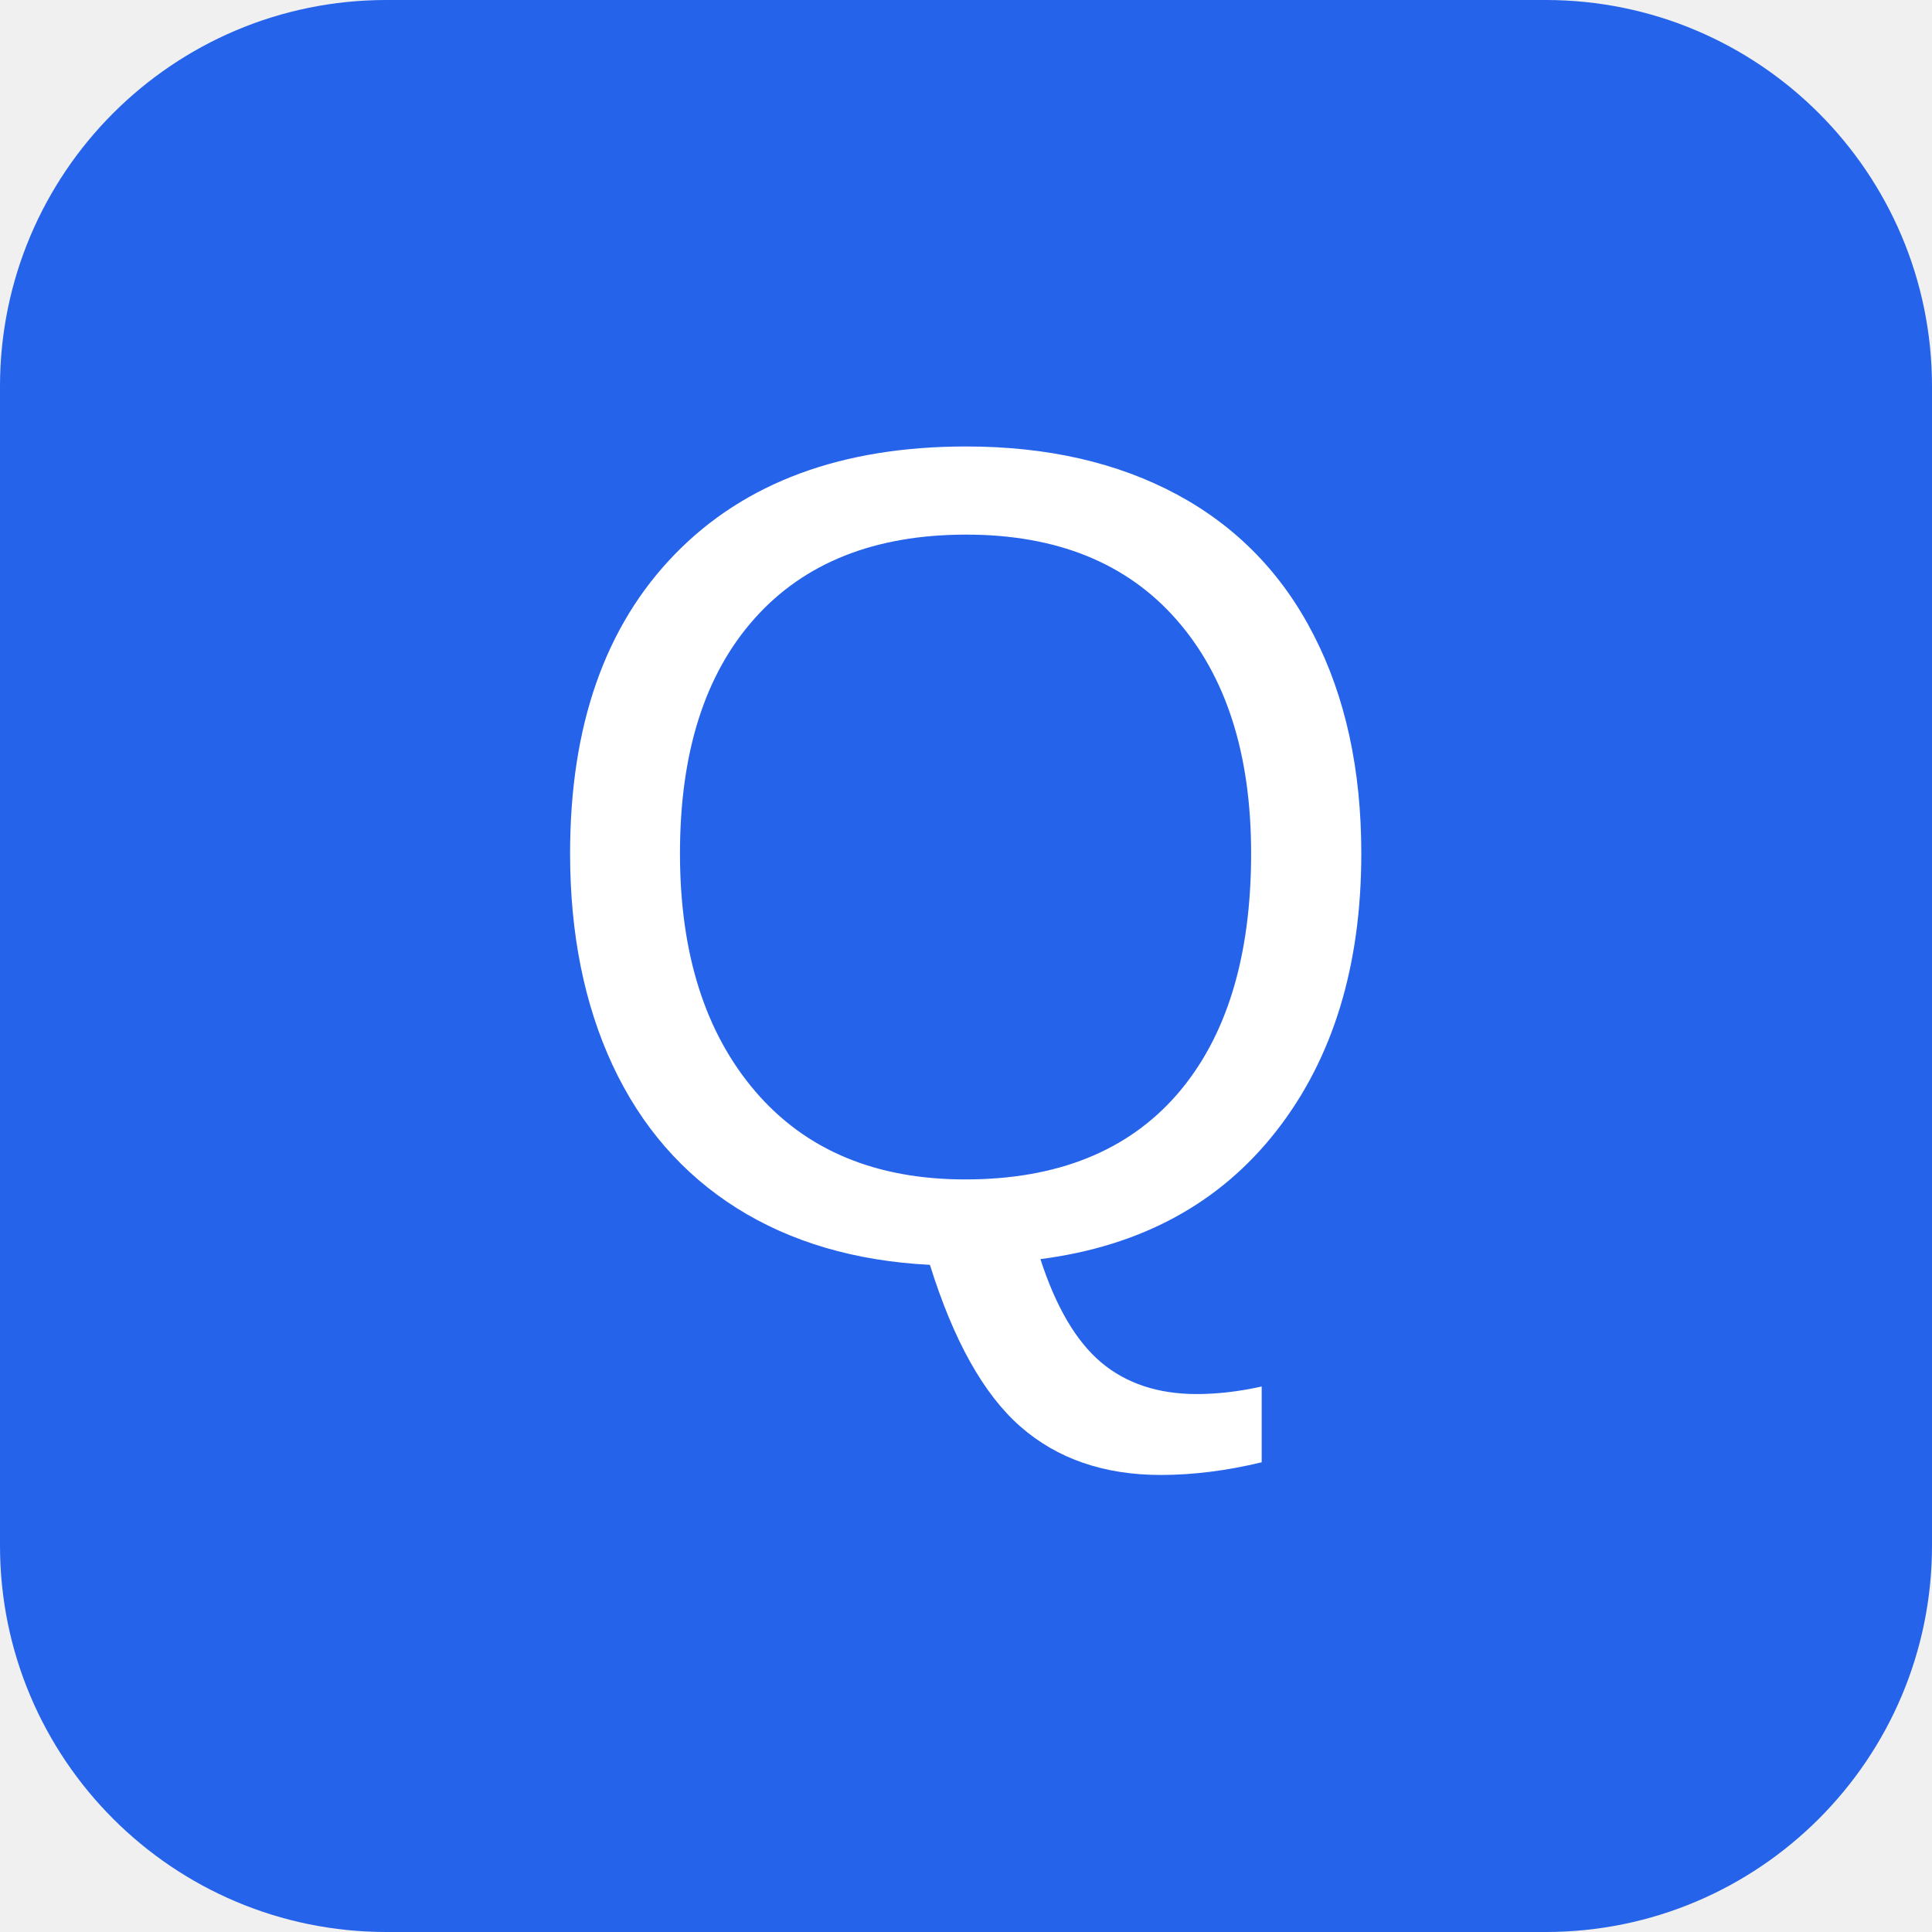
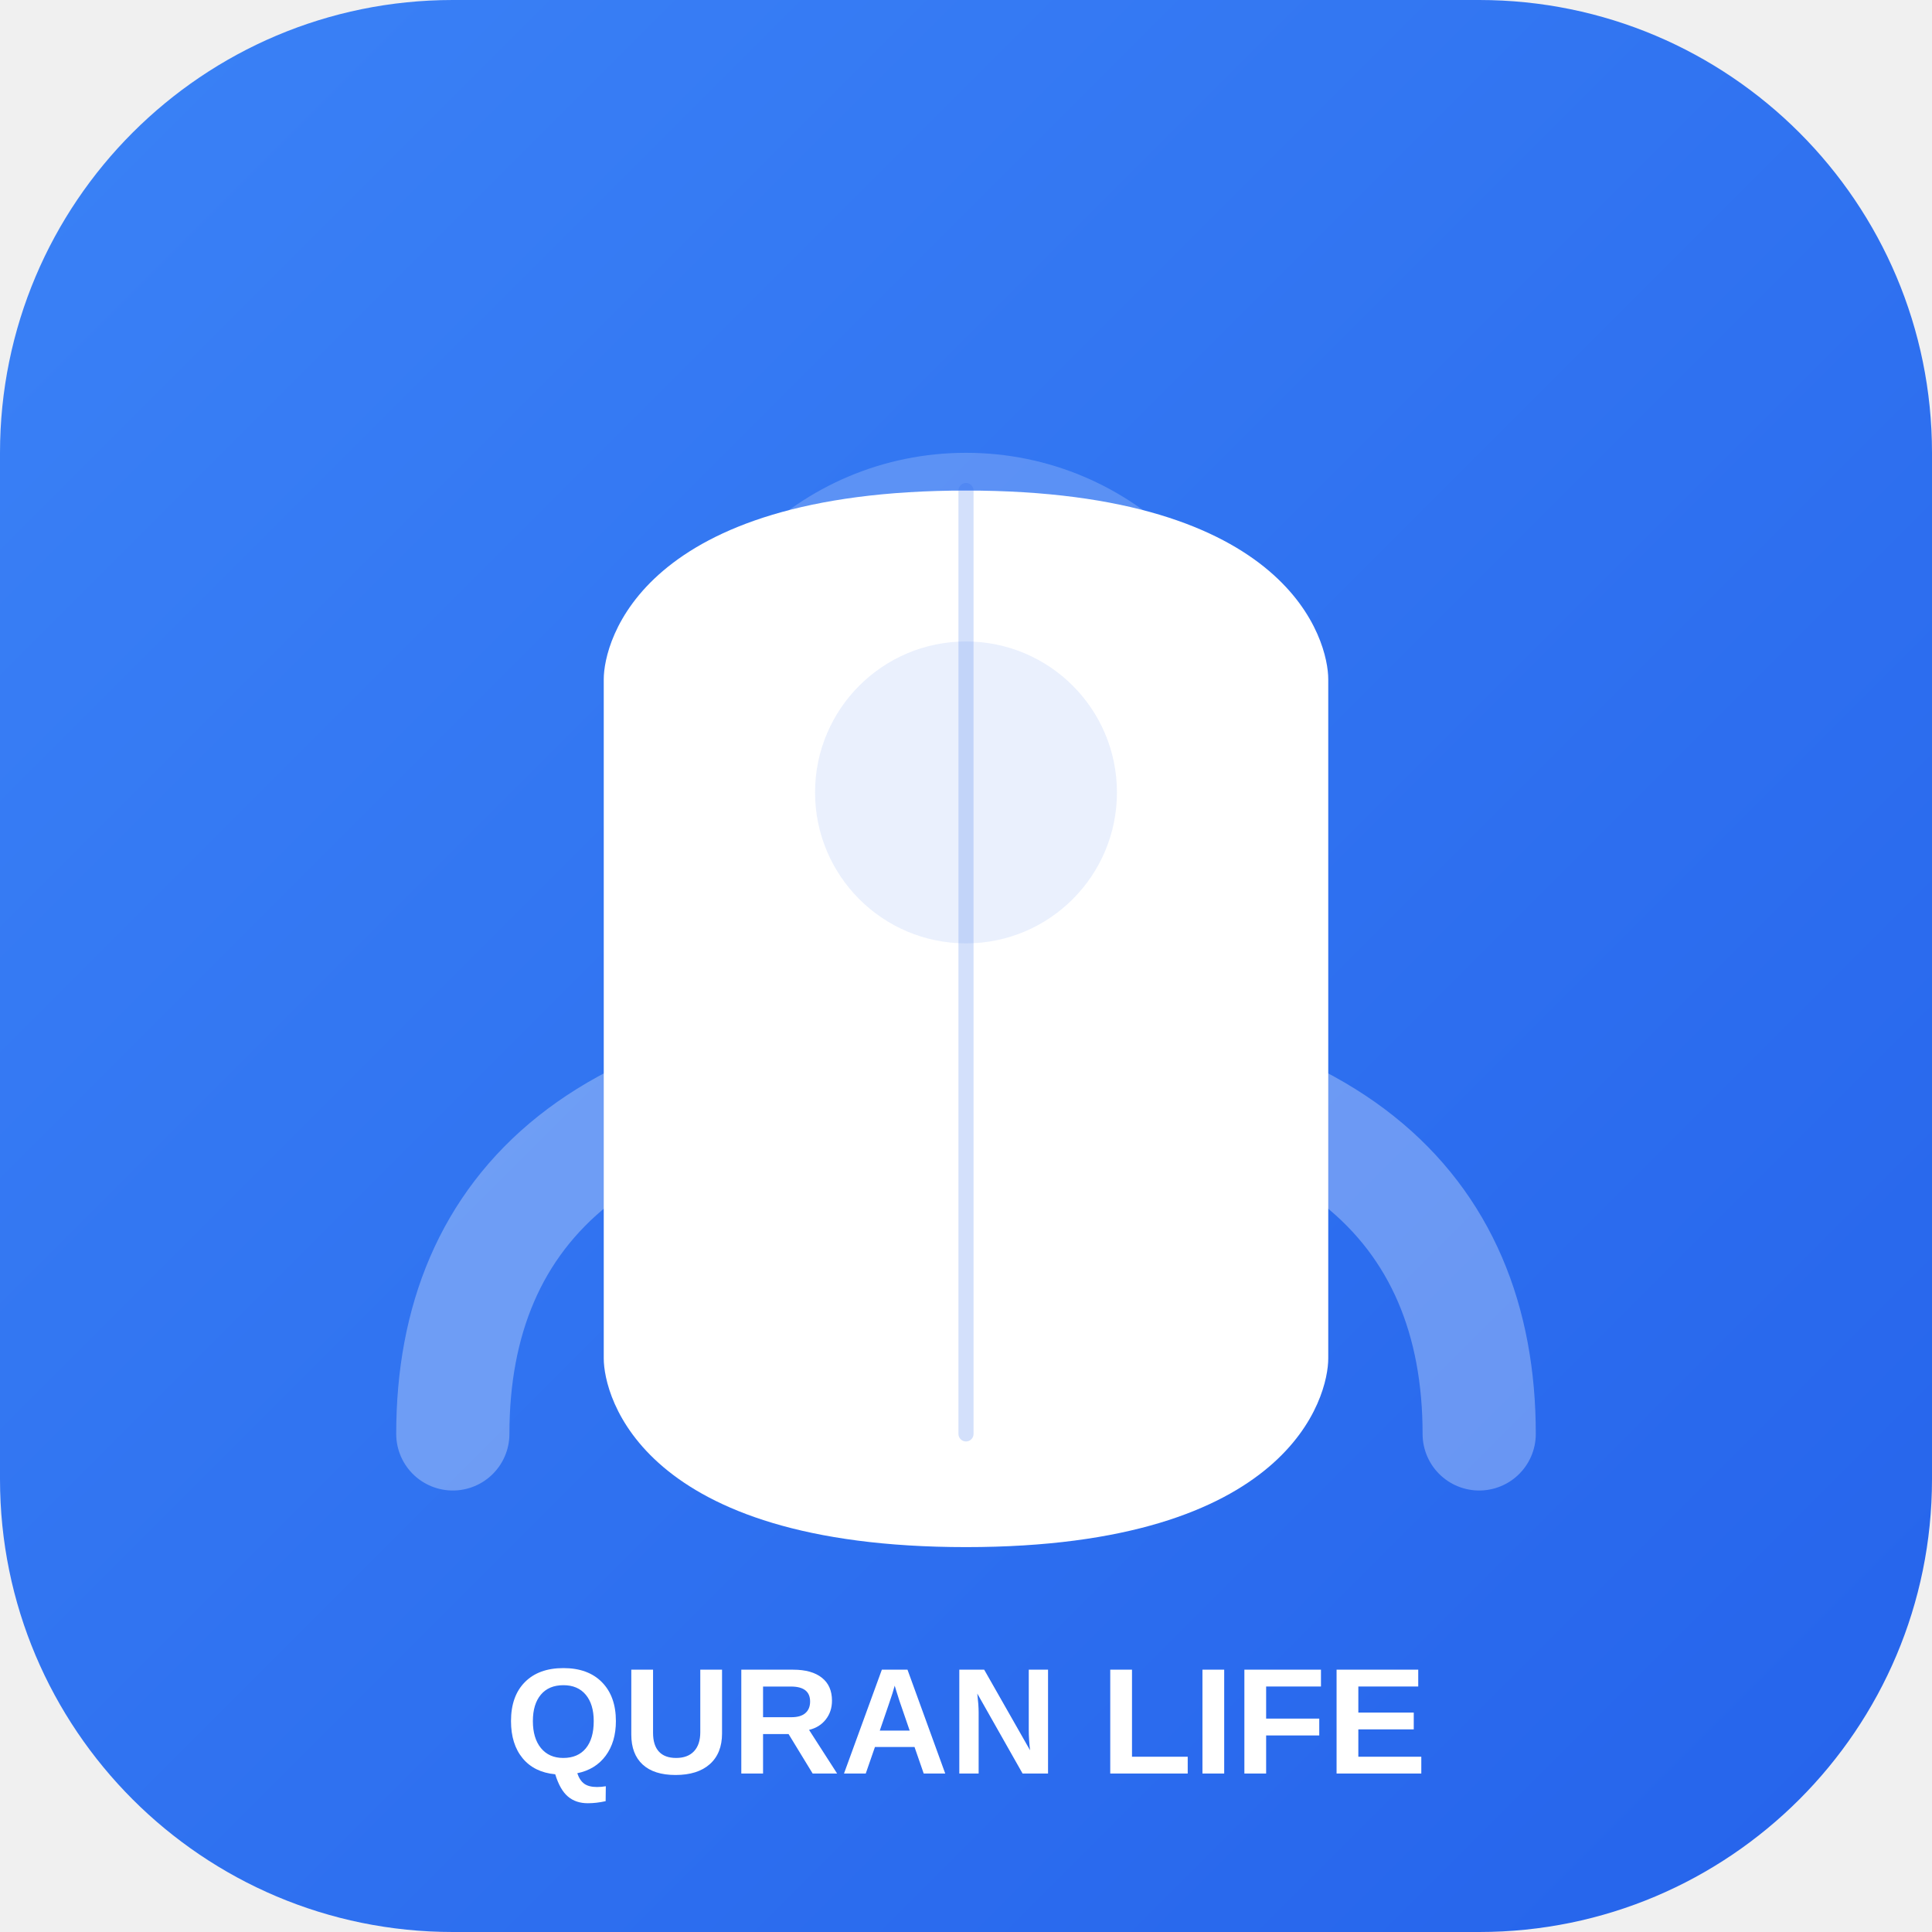
- <svg xmlns="http://www.w3.org/2000/svg" viewBox="0 0 100 100">
-   <rect width="100" height="100" rx="20" fill="#2563eb" />
-   <text x="50" y="65" font-family="Arial" font-size="60" fill="white" text-anchor="middle">Q</text>
+ <svg xmlns="http://www.w3.org/2000/svg" viewBox="0 0 512 512">
+   <defs>
+     <linearGradient id="grad1" x1="0%" y1="0%" x2="100%" y2="100%">
+       <stop offset="0%" style="stop-color:#3b82f6;stop-opacity:1" />
+       <stop offset="100%" style="stop-color:#2563eb;stop-opacity:1" />
+     </linearGradient>
+   </defs>
+   <rect width="512" height="512" rx="120" fill="url(#grad1)" />
+   <path d="M256 120c-44.2 0-80 35.8-80 80s35.8 80 80 80 80-35.8 80-80-35.8-80-80-80z" fill="white" opacity="0.2" />
+   <path d="M120 380c0-60 40-100 136-100s136 40 136 100" stroke="white" stroke-width="30" stroke-linecap="round" fill="none" opacity="0.3" />
+   <path d="M160 180c0-10 10-50 96-50s96 40 96 50v180c0 10-10 50-96 50s-96-40-96-50V180z" fill="white" />
+   <path d="M256 130v250" stroke="#2563eb" stroke-width="4" stroke-linecap="round" opacity="0.2" />
+   <circle cx="256" cy="210" r="40" fill="#2563eb" opacity="0.1" />
+   <text x="256" y="470" font-family="Arial, sans-serif" font-size="40" font-weight="bold" fill="white" text-anchor="middle">QURAN LIFE</text>
</svg>
